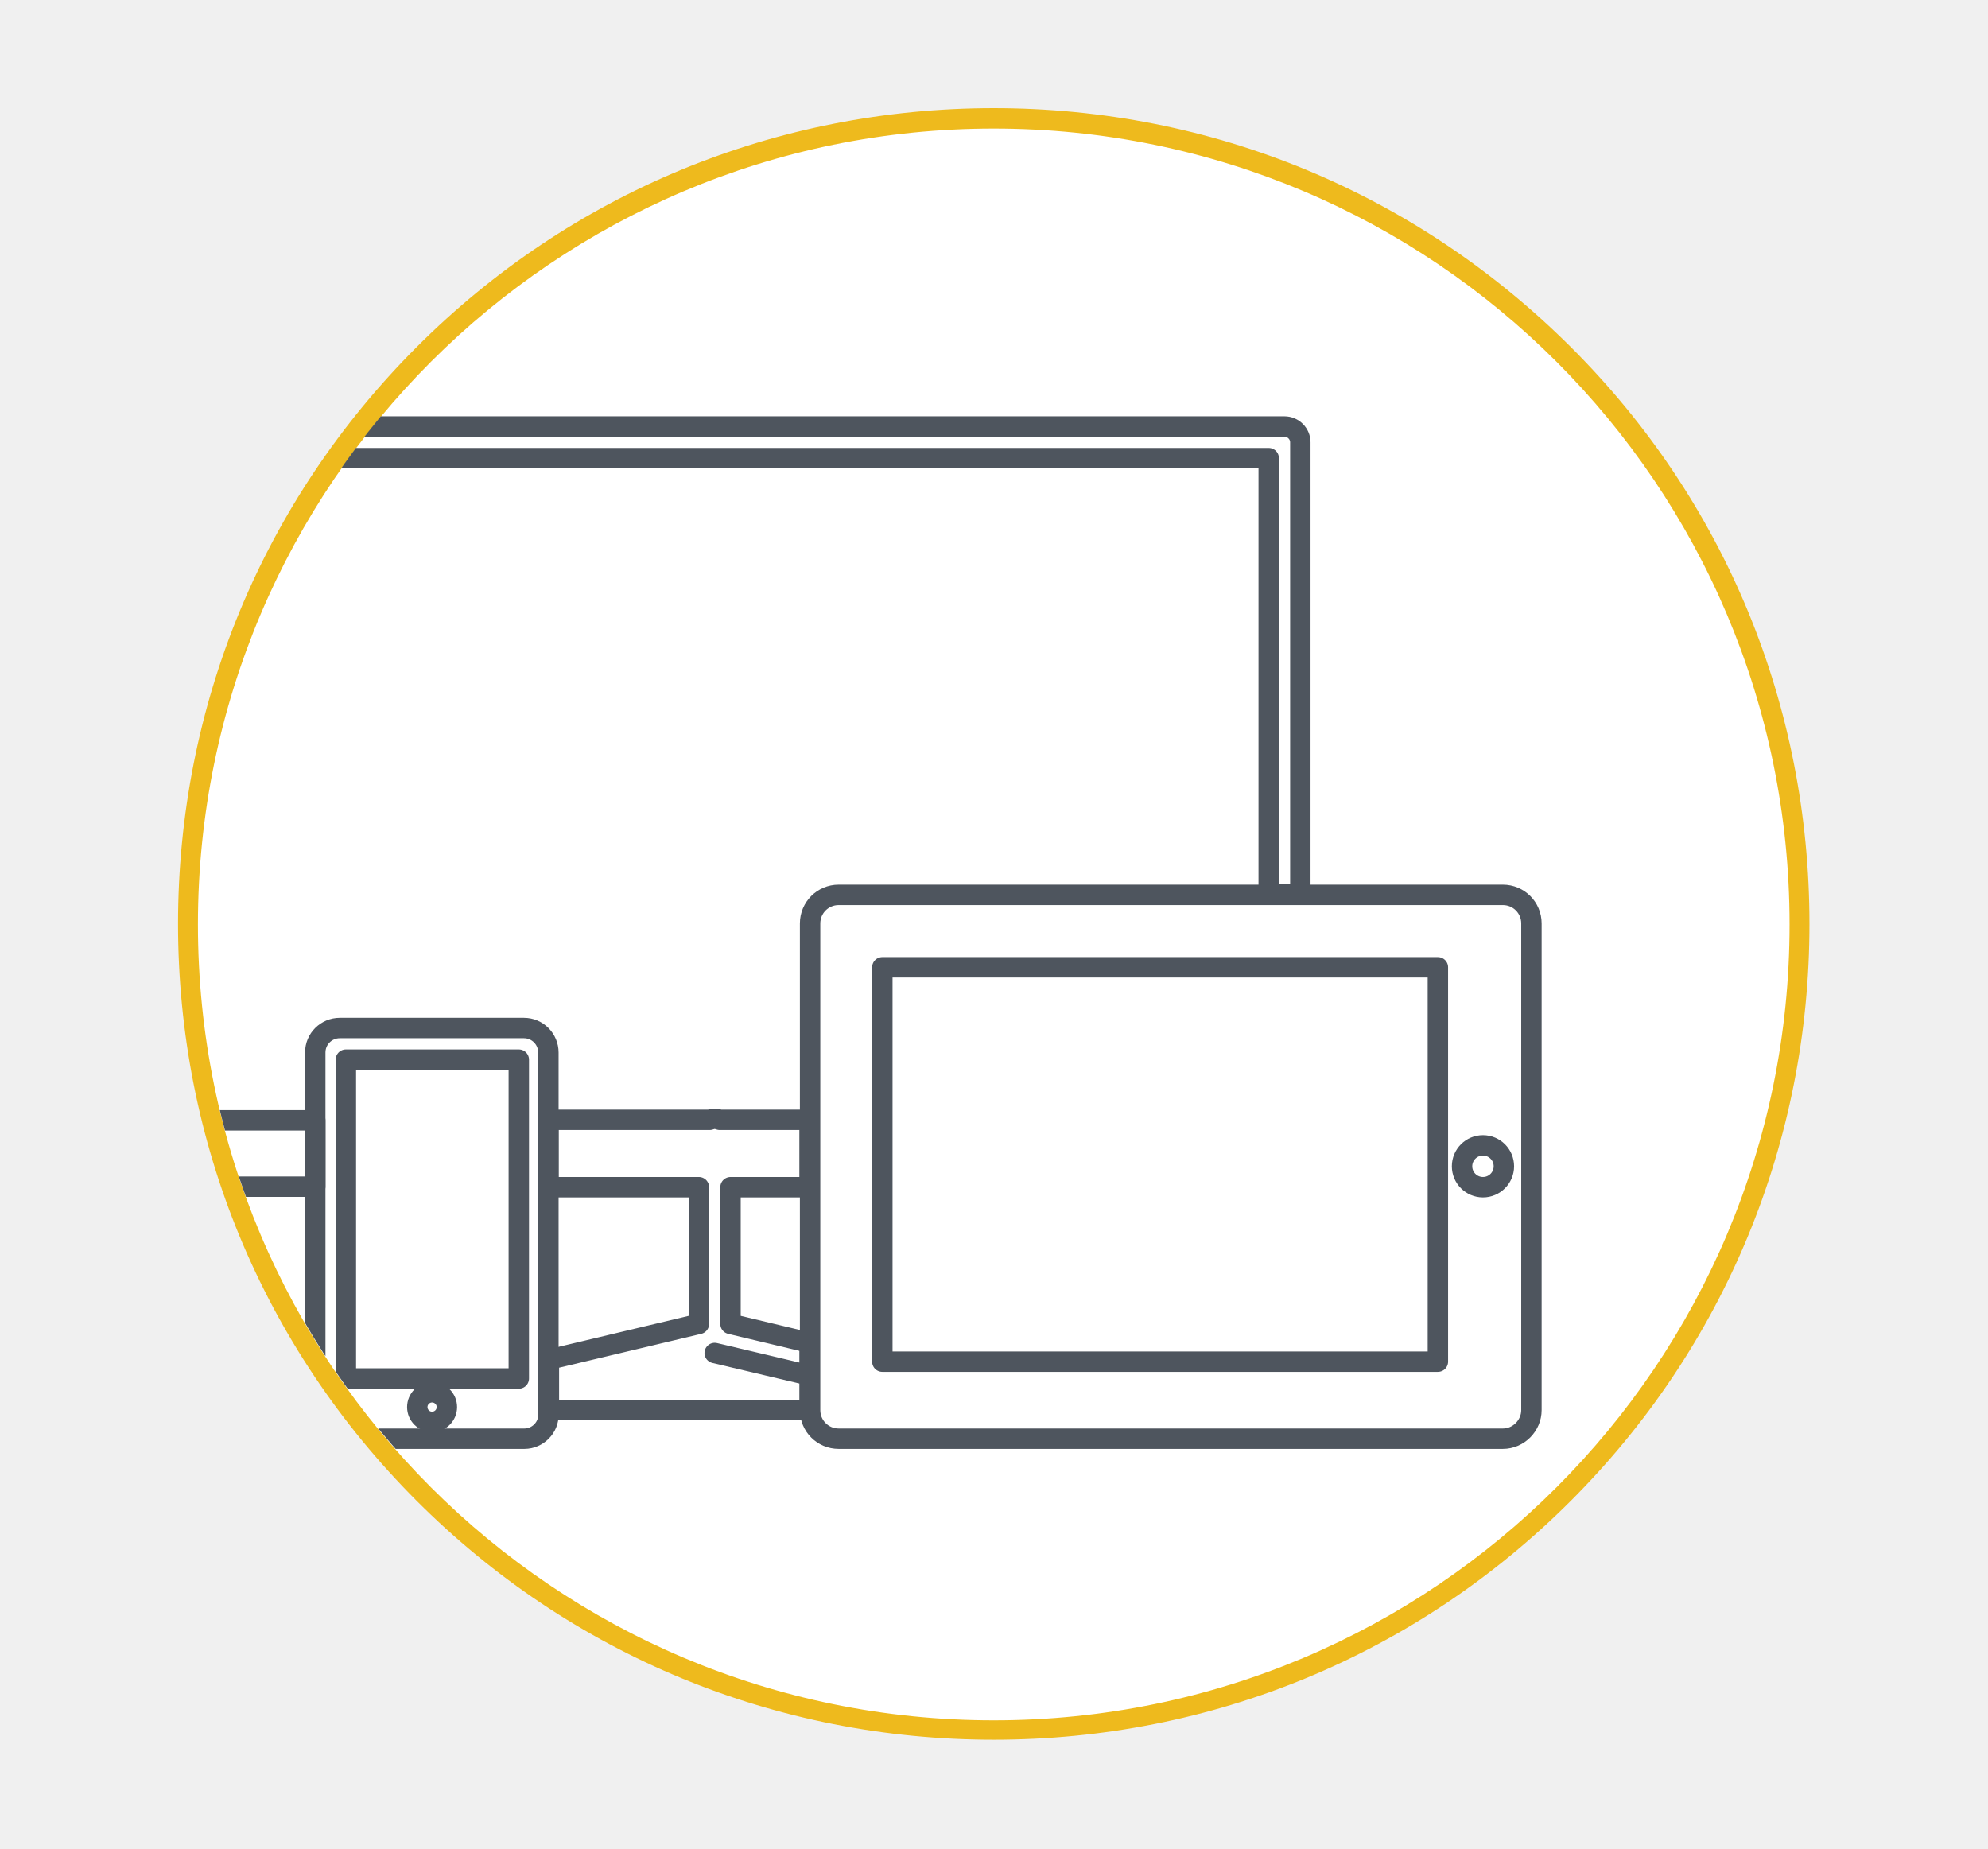
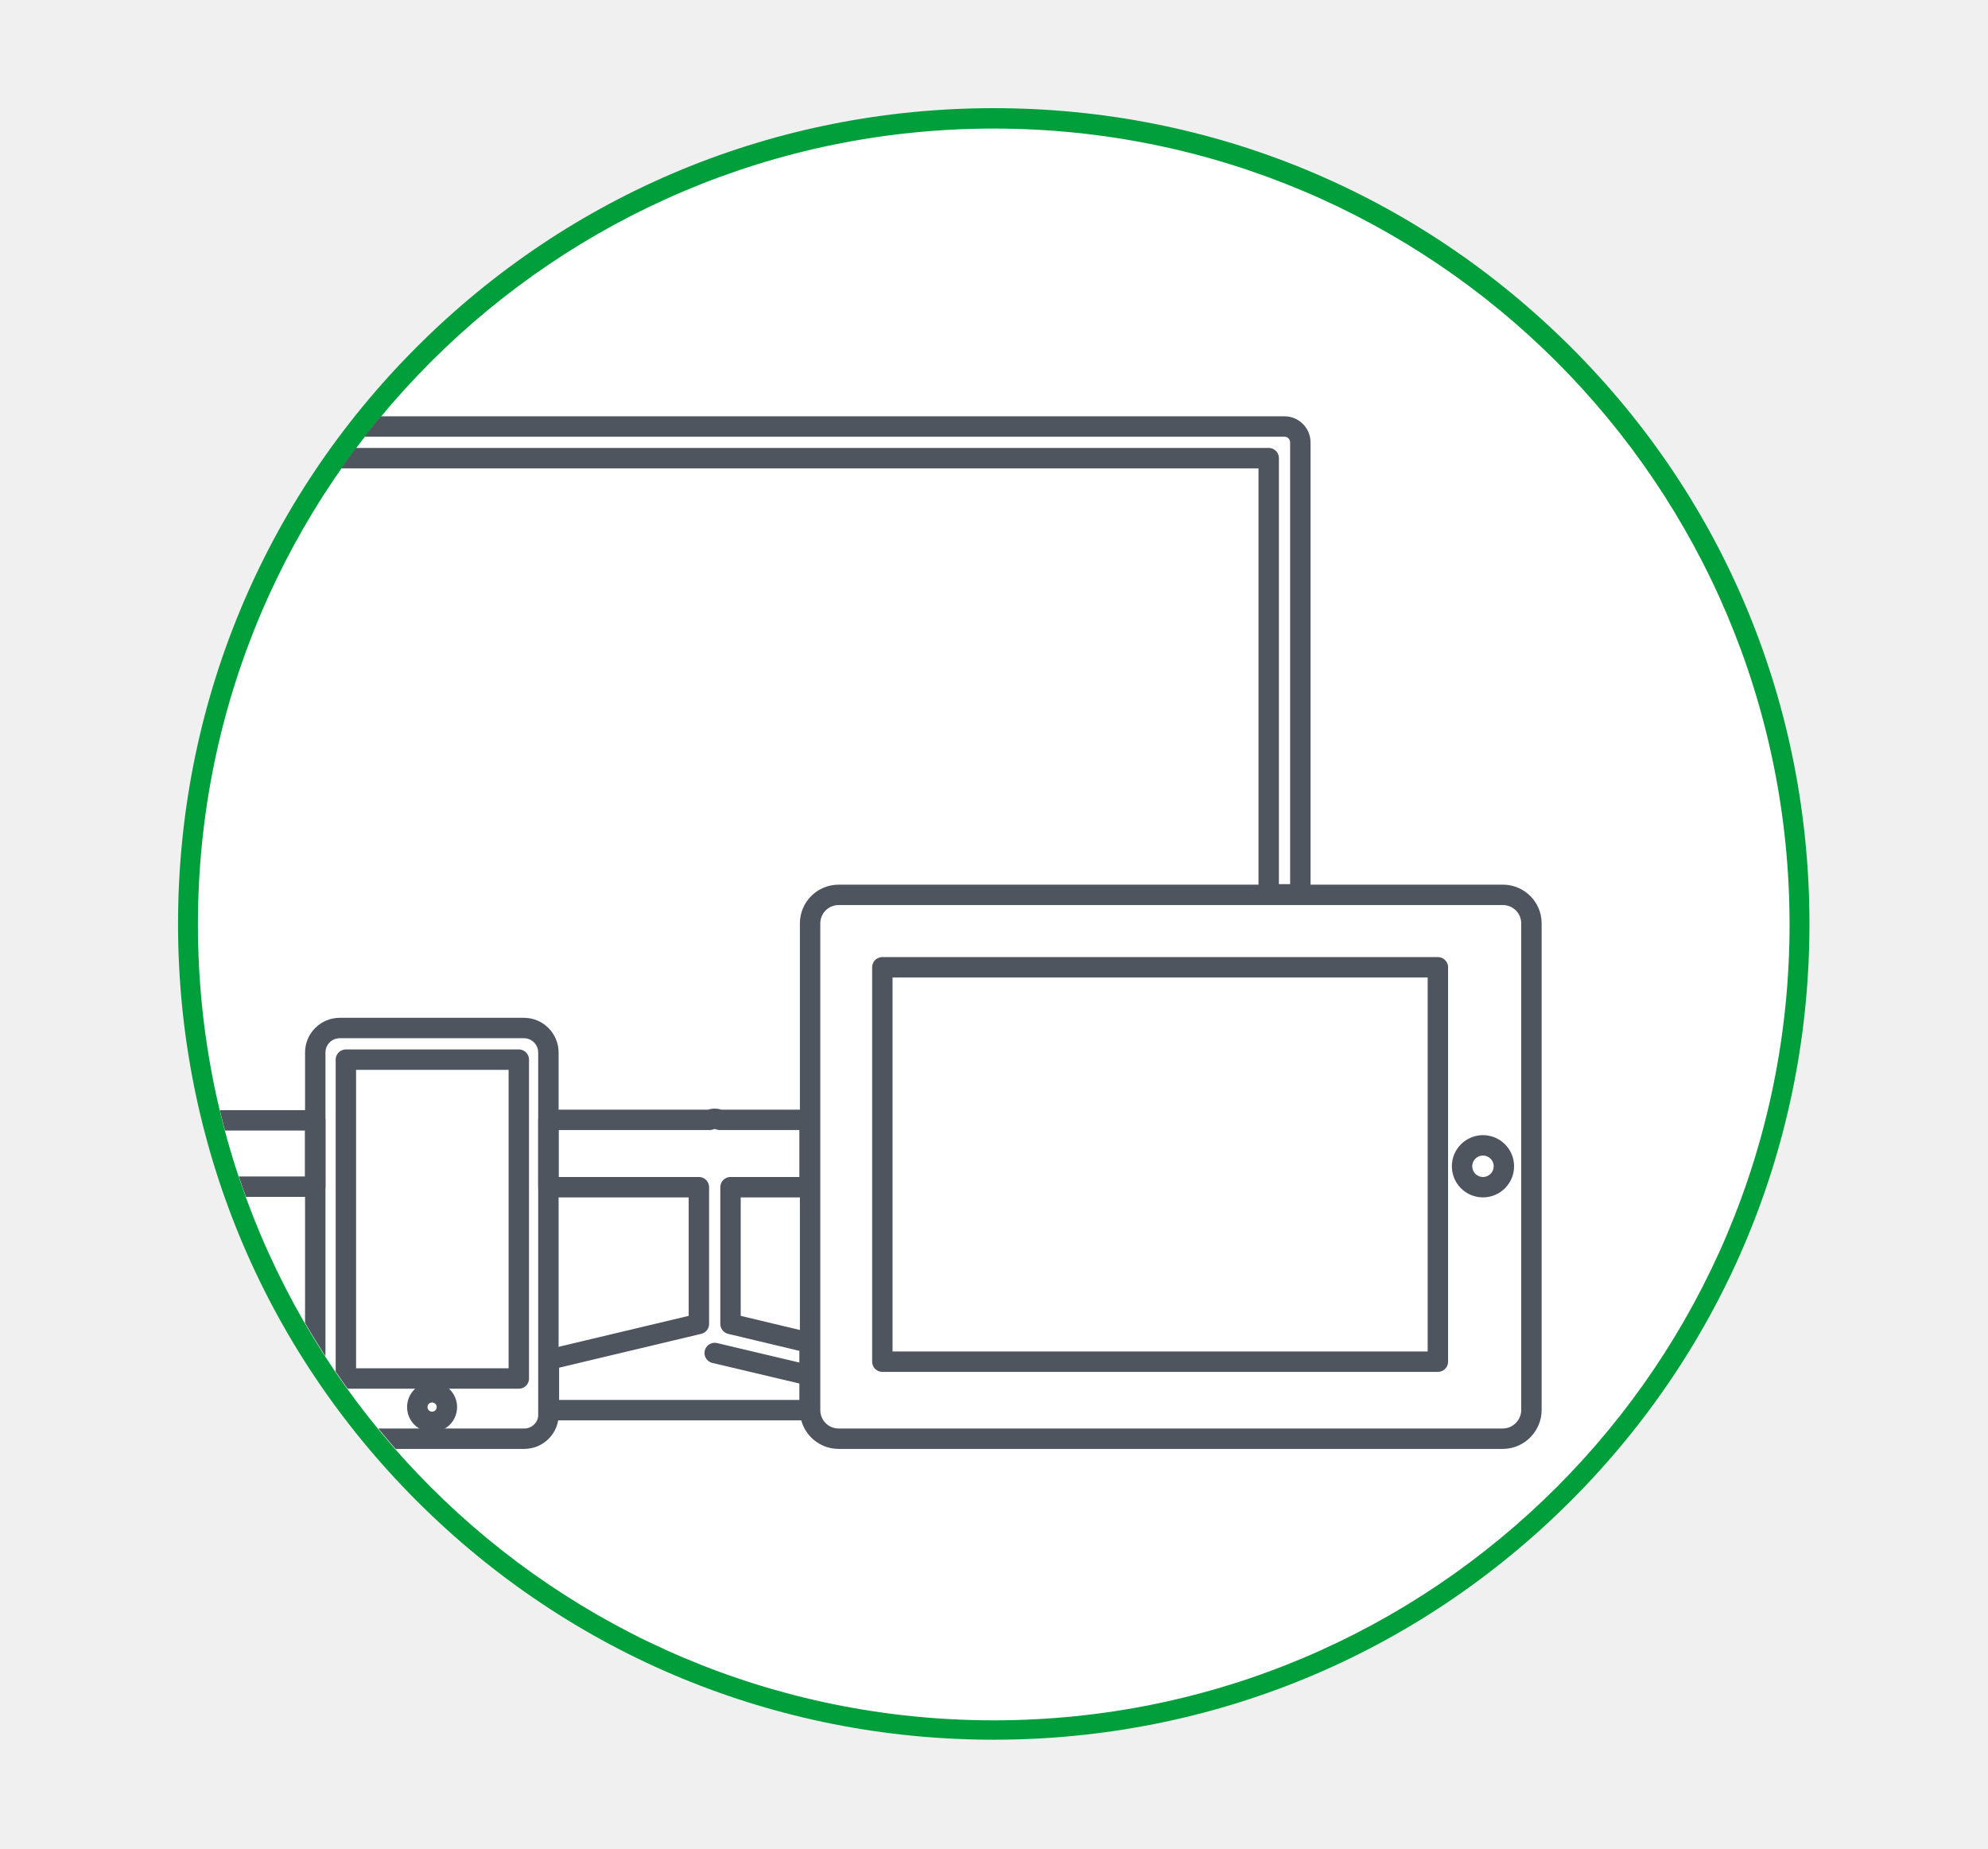
<svg xmlns="http://www.w3.org/2000/svg" xmlns:xlink="http://www.w3.org/1999/xlink" version="1.1" id="Layer_1" x="0px" y="0px" viewBox="0 0 389.7 362.3" style="enable-background:new 0 0 389.7 362.3;" xml:space="preserve">
  <style type="text/css">
	.st0{fill:#FFFFFF;}
- 	.st1{fill:#EEBA1D;}
+ 	.st1{fill:#009f3c;}
	.st2{fill:none;stroke:#4E555E;stroke-width:4;stroke-linecap:round;stroke-linejoin:round;stroke-miterlimit:10;}
	.st3{clip-path:url(#SVGID_2_);}
	.st4{fill:none;stroke:#4E555E;stroke-width:4;stroke-linecap:round;stroke-miterlimit:10;}
	.st5{clip-path:url(#SVGID_4_);}
	.st6{clip-path:url(#SVGID_6_);}
	.st7{clip-path:url(#SVGID_8_);}
	.st8{clip-path:url(#SVGID_10_);}
	.st9{clip-path:url(#SVGID_12_);}
	.st10{clip-path:url(#SVGID_14_);}
	.st11{fill:none;stroke:#4E555E;stroke-width:6;stroke-linecap:round;stroke-linejoin:round;stroke-miterlimit:10;}
	.st12{clip-path:url(#SVGID_16_);}
	.st13{fill:#545454;}
	.st14{clip-path:url(#SVGID_18_);}
	.st15{fill:none;stroke:#4E555E;stroke-width:5;stroke-linecap:round;stroke-linejoin:round;stroke-miterlimit:10;}
- 	
+ 
		.st16{clip-path:url(#SVGID_20_);fill:none;stroke:#4E555E;stroke-width:4.022;stroke-linecap:round;stroke-linejoin:round;stroke-miterlimit:10;}
	.st17{clip-path:url(#SVGID_22_);}
	.st18{fill:none;stroke:#4E555E;stroke-width:3.886;stroke-linecap:round;stroke-linejoin:round;stroke-miterlimit:10;}
	.st19{clip-path:url(#SVGID_24_);}
</style>
  <g>
    <path class="st0" d="M194.8,339.1c-87.1,0-158-70.9-158-158s70.9-158,158-158s158,70.9,158,158S281.9,339.1,194.8,339.1z" />
    <g>
      <path class="st1" d="M194.8,25.2c86.1,0,156,69.8,156,156s-69.8,156-156,156s-156-69.8-156-156S108.7,25.2,194.8,25.2 M194.8,21.2    c-42.7,0-82.9,16.6-113.1,46.8s-46.8,70.4-46.8,113.1S51.5,264,81.7,294.2s70.4,46.8,113.1,46.8s82.9-16.6,113.1-46.8    s46.8-70.4,46.8-113.1S338.2,98.2,307.9,68S237.6,21.2,194.8,21.2L194.8,21.2z" />
    </g>
  </g>
  <g>
    <defs>
      <circle id="SVGID_23_" cx="194.8" cy="181.1" r="156" />
    </defs>
    <clipPath id="SVGID_2_">
      <use xlink:href="#SVGID_23_" style="overflow:visible;" />
    </clipPath>
    <g class="st3">
      <g>
        <path class="st2" d="M102.8,282H66.6c-2.7,0-4.8-2.2-4.8-4.8v-70.9c0-2.7,2.2-4.8,4.8-4.8h36.1c2.7,0,4.8,2.2,4.8,4.8v70.9     C107.6,279.8,105.4,282,102.8,282z" />
        <rect x="67.8" y="207.7" class="st2" width="33.9" height="62.5" />
        <circle class="st2" cx="84.7" cy="275.8" r="2.9" />
      </g>
      <g>
        <g>
          <path class="st2" d="M294.6,282H164.4c-3.1,0-5.6-2.5-5.6-5.6v-95.4c0-3.1,2.5-5.6,5.6-5.6h130.2c3.1,0,5.6,2.5,5.6,5.6v95.4      C300.2,279.4,297.7,282,294.6,282z" />
          <rect x="188.8" y="173.8" transform="matrix(-1.836970e-16 1 -1 -1.836970e-16 455.6618 0.7986)" class="st2" width="77.3" height="108.9" />
        </g>
        <circle class="st2" cx="290.7" cy="228.6" r="4.1" />
      </g>
      <g>
        <path class="st2" d="M61.8,219.6H31.5V89.8h217.2v85.5h6.2V86.7c0-1.7-1.4-3.1-3.1-3.1H28.4c-1.7,0-3.1,1.4-3.1,3.1v142.8     c0,1.7,1.4,3.1,3.1,3.1h33.4V219.6z" />
        <path class="st2" d="M140.1,265.2l18.6,4.4v-6.4l-15.5-3.7v-26.8h15.5v-13.2h-17.6c-0.3-0.1-0.6-0.2-1-0.2s-0.7,0.1-1,0.2h-31.6     v13.2H137v26.8l-29.4,7v9.9h51.1c0-0.1,0-0.1,0-0.2v-6" />
      </g>
    </g>
  </g>
</svg>
